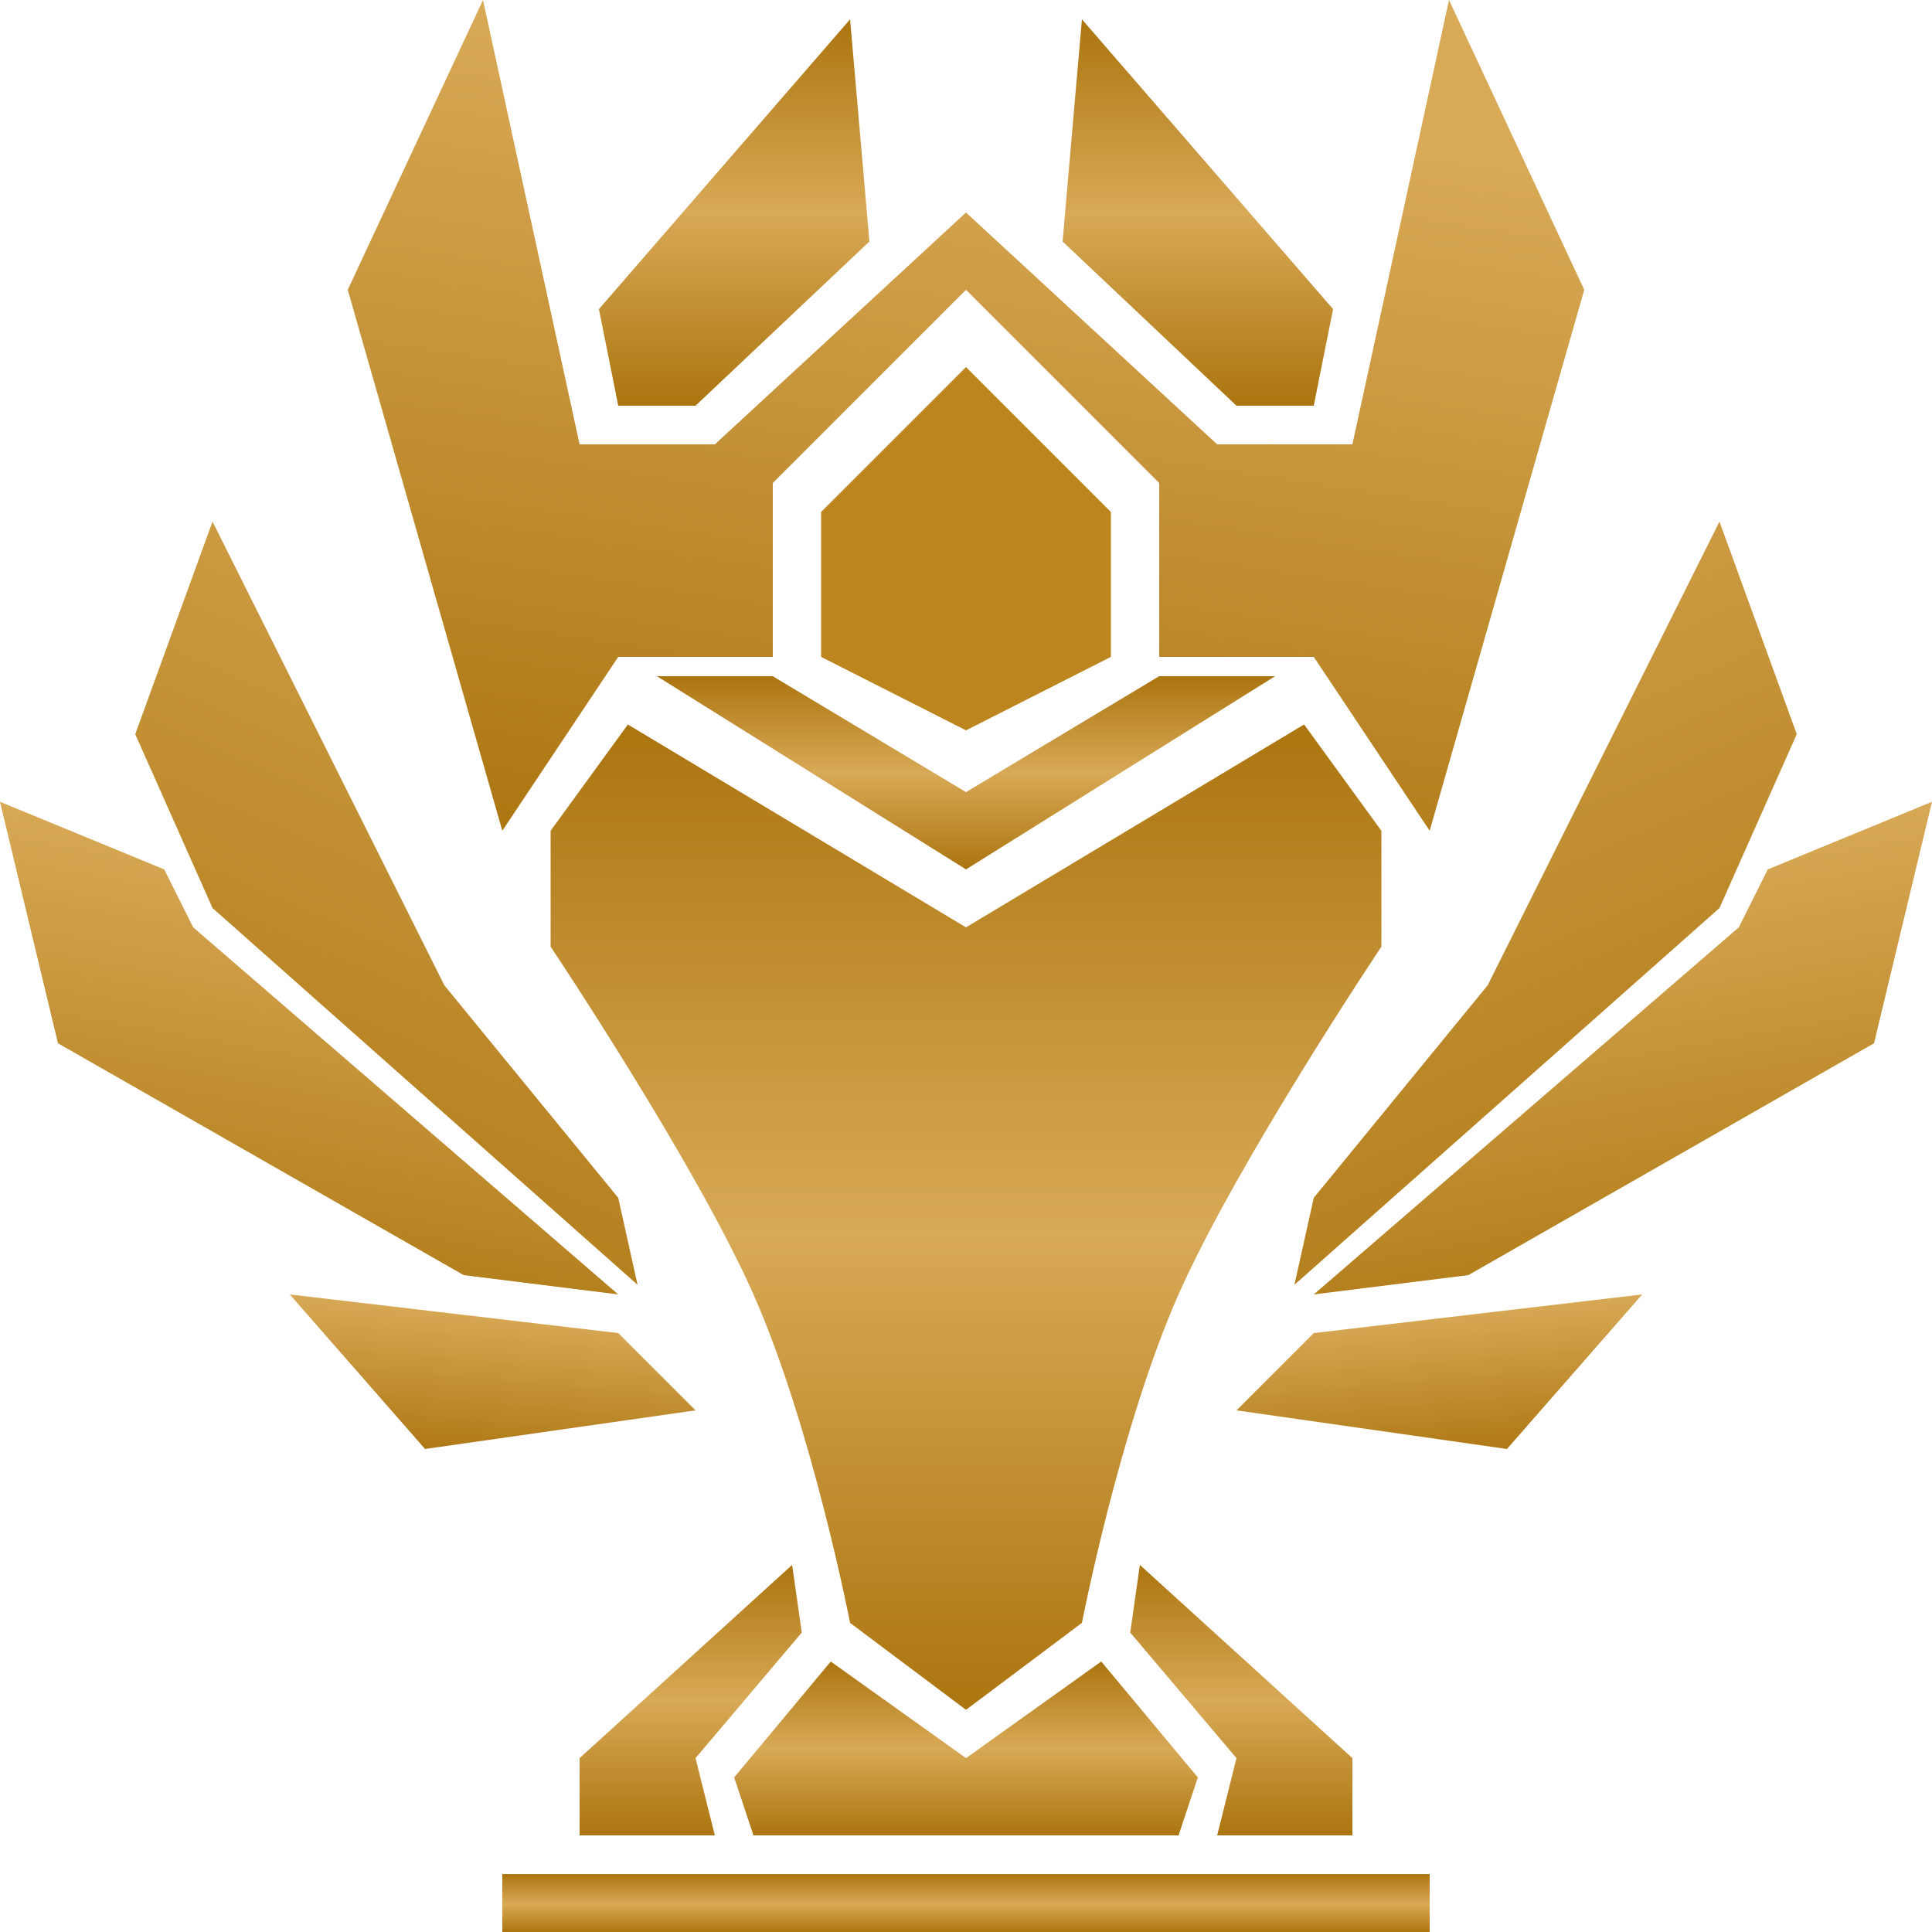
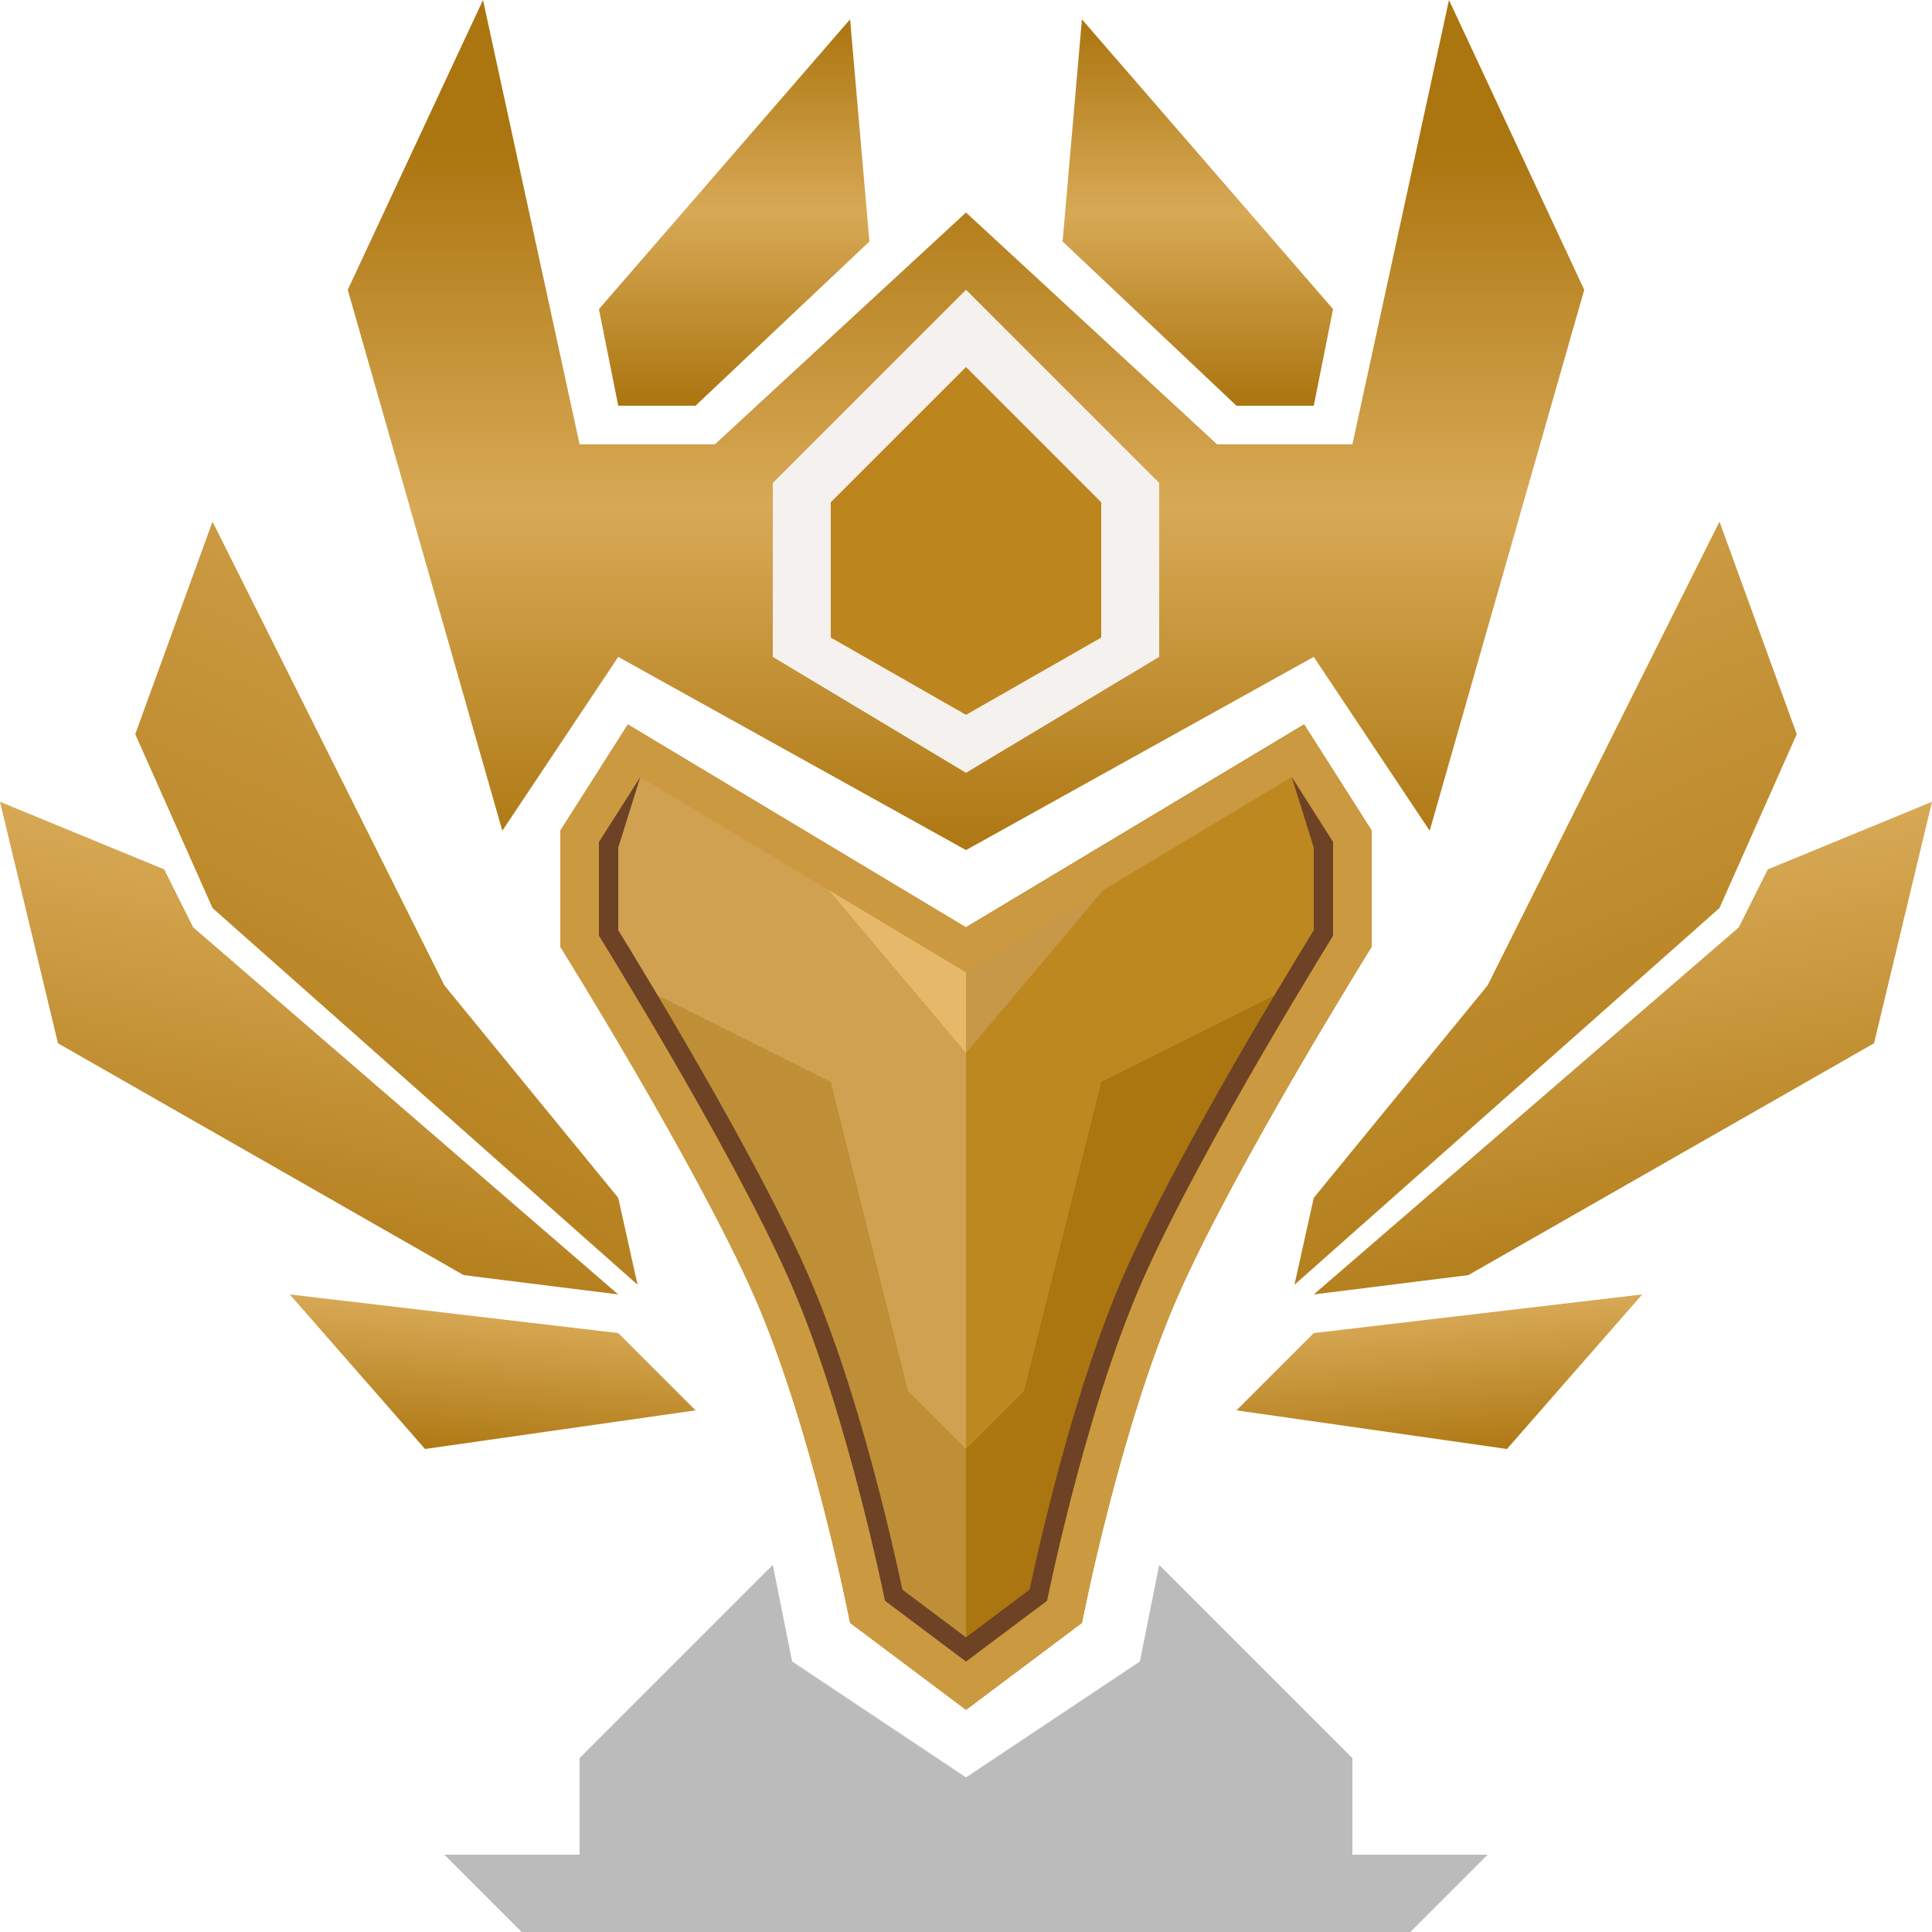
- <svg xmlns="http://www.w3.org/2000/svg" width="100" height="100" fill="none">
-   <path d="M36 21l9-8.5L44 1 31 16l1 5h4z" fill="url(#A)" />
-   <path d="M30 95h7l-1-4 5.5-6.5L41 81 30 91v4z" fill="url(#B)" />
-   <path d="M23 51l9 11 1 4.5L11 47l-4-9 4-11 12 24z" fill="url(#C)" />
-   <path d="M10 48l22 19-8-1L3 54 0 41.5 8.5 45l1.5 3z" fill="url(#D)" />
-   <path d="M36 73l-4-4-17-2 7 8 14-2z" fill="url(#E)" />
-   <path fill-rule="evenodd" d="M50 11L37 23h-7L25 0l-7 15 8 28 6-9h8v-9l10-10 10 10v9h8l6 9 8-28-7-15-5 23h-7L50 11z" fill="url(#F)" />
-   <path d="M64 21l-9-8.5L56 1l13 15-1 5h-4z" fill="url(#G)" />
-   <g fill-rule="evenodd">
-     <path d="M40 35l10 6 10-6h6L50 45 34 35h6z" fill="url(#H)" />
-     <path d="M50 19l-7.5 7.5V34l7.5 3.803L57.5 34v-7.5L50 19z" fill="#bc851e" />
-     <path d="M26 97h24 24v3H50 26v-3z" fill="url(#I)" />
-     <path d="M50 95H39l-1-3 5-6 7 5 7-5 5 6-1 3H50z" fill="url(#J)" />
+ <svg xmlns="http://www.w3.org/2000/svg" width="100" height="100" viewBox="0 0 100 100" fill="none">
+   <g id="Group 463">
+     <g id="Group 202">
+       <path id="Vector 255" d="M36 21L45 12.5L44 1L31 16L32 21H36Z" fill="url(#paint0_linear_3636_7445)" />
+       <path id="Vector 263" d="M23 51L32 62L33 66.5L11 47L7 38L11 27L23 51Z" fill="url(#paint1_linear_3636_7445)" />
+       <path id="Vector 264" d="M10 48L32 67L24 66L3 54L0 41.5L8.5 45L10 48Z" fill="url(#paint2_linear_3636_7445)" />
+       <path id="Vector 265" d="M36 73L32 69L15 67L22 75L36 73Z" fill="url(#paint3_linear_3636_7445)" />
+       <path id="Vector 267" d="M64 21L55 12.5L56 1L69 16L68 21H64Z" fill="url(#paint4_linear_3636_7445)" />
+       <path id="Union" fill-rule="evenodd" clip-rule="evenodd" d="M50 15L40 25V35.144L50 40.858L60 35.144V25L50 15Z" fill="#F5F1EE" />
+       <path id="Union_2" fill-rule="evenodd" clip-rule="evenodd" d="M37 23L50 11L63 23H70L75 0L82 15L74 43L68 34L50 44L32 34L26 43L18 15L25 0L30 23H37ZM60 34V25L50 15L40 25V34L50 40L60 34Z" fill="url(#paint5_linear_3636_7445)" />
+       <path id="Union_3" fill-rule="evenodd" clip-rule="evenodd" d="M50 19L43 26V33L50 37L57 33V26L50 19Z" fill="#BC851E" />
+       <path id="Union_4" fill-rule="evenodd" clip-rule="evenodd" d="M50 88.5L44 84C44 84 42.027 73.834 39 67C35.973 60.166 29 49 29 49V43L32.5 37.5L50 48V88.5Z" fill="#BF8F38" />
+       <path id="Union_5" fill-rule="evenodd" clip-rule="evenodd" d="M50 88.5L56 84C56 84 57.973 73.834 61 67C64.027 60.166 71 49 71 49V43L67.5 37.5L50 48V88.5Z" fill="#AB750F" />
+       <path id="Union_6" fill-rule="evenodd" clip-rule="evenodd" d="M50 75L53 72L57 56L71 49V43L67.5 37.5L50 48V75Z" fill="#BE8821" />
+       <path id="Union_7" fill-rule="evenodd" clip-rule="evenodd" d="M50 75L47 72L43 56L29 49V43L32.5 37.5L50 48V75Z" fill="#CFA150" />
+       <path id="Rectangle 574" d="M50 49L48 48L42 45L50 54.5V49Z" fill="#E6B96A" />
+       <path id="Rectangle 575" d="M50 49L52 48L58 45L50 54.5V49Z" fill="#C69848" />
+       <path id="Union (Stroke)" fill-rule="evenodd" clip-rule="evenodd" d="M50 48L32.5 37.5L29 43V49C29 49 35.973 60.166 39 67C42.027 73.834 44 84 44 84L50 88.5L56 84C56 84 57.973 73.834 61 67C64.027 60.166 71 49 71 49V43L67.5 37.5L50 48ZM66.859 40.217L50 50.332L33.142 40.217L31 43.582V48.431C31.003 48.435 31.005 48.439 31.008 48.443C31.206 48.765 31.493 49.232 31.846 49.813C32.552 50.974 33.525 52.595 34.594 54.431C36.718 58.082 39.267 62.664 40.829 66.19C42.41 69.761 43.692 74.138 44.572 77.566C45.015 79.291 45.362 80.799 45.598 81.877C45.682 82.26 45.752 82.59 45.808 82.856L50 86L54.192 82.856C54.248 82.59 54.318 82.26 54.402 81.877C54.638 80.799 54.985 79.291 55.428 77.566C56.308 74.138 57.59 69.761 59.171 66.19C60.733 62.664 63.282 58.082 65.406 54.431C66.475 52.595 67.448 50.974 68.154 49.813C68.507 49.232 68.794 48.765 68.992 48.443C68.995 48.439 68.997 48.435 69 48.431V43.582L66.859 40.217Z" fill="#CB9A40" />
+       <path id="Union (Stroke) (Stroke)" fill-rule="evenodd" clip-rule="evenodd" d="M68 48.147V43.874L66.859 40.217L50 50.332L33.142 40.217L32 43.874V48.147C32.186 48.449 32.423 48.836 32.701 49.293C33.409 50.459 34.385 52.085 35.458 53.928C37.584 57.581 40.157 62.205 41.743 65.785C43.358 69.432 44.657 73.874 45.541 77.317C45.987 79.056 46.337 80.576 46.575 81.662C46.624 81.888 46.669 82.095 46.709 82.281L50 84.75L53.291 82.281C53.331 82.095 53.376 81.888 53.425 81.662C53.663 80.576 54.013 79.056 54.459 77.317C55.343 73.874 56.642 69.432 58.257 65.785C59.843 62.205 62.416 57.581 64.542 53.928C65.615 52.085 66.591 50.459 67.299 49.293C67.577 48.836 67.814 48.449 68 48.147ZM54.192 82.856L50 86L45.808 82.856C45.752 82.59 45.682 82.26 45.598 81.877C45.362 80.799 45.015 79.291 44.572 77.566C43.692 74.138 42.41 69.761 40.829 66.19C39.267 62.664 36.718 58.082 34.594 54.431C33.525 52.595 32.552 50.974 31.846 49.813C31.493 49.232 31.206 48.765 31.008 48.443L31 48.431V43.582L33.142 40.217L50 50.332L66.859 40.217L69 43.582V48.431L68.992 48.443C68.794 48.765 68.507 49.232 68.154 49.813C67.448 50.974 66.475 52.595 65.406 54.431C63.282 58.082 60.733 62.664 59.171 66.19C57.59 69.761 56.308 74.138 55.428 77.566C54.985 79.291 54.638 80.799 54.402 81.877C54.318 82.26 54.248 82.59 54.192 82.856Z" fill="#6D4225" />
+       <path id="Vector 274" d="M77 51L68 62L67 66.5L89 47L93 38L89 27L77 51Z" fill="url(#paint6_linear_3636_7445)" />
+       <path id="Vector 275" d="M90 48L68 67L76 66L97 54L100 41.5L91.5 45L90 48Z" fill="url(#paint7_linear_3636_7445)" />
+       <path id="Vector 276" d="M64 73L68 69L85 67L78 75L64 73Z" fill="url(#paint8_linear_3636_7445)" />
+     </g>
+     <path id="Union_8" fill-rule="evenodd" clip-rule="evenodd" d="M50 97L50 100H27L23 96H30V91L40 81L41 86L50 92V96V97Z" fill="#BBBBBB" />
+     <path id="Union_9" fill-rule="evenodd" clip-rule="evenodd" d="M50 97L50 100H73L77 96H70V91L60 81L59 86L50 92V96V97Z" fill="#BBBBBB" />
  </g>
-   <path d="M70 95h-7l1-4-5.5-6.5.5-3.5 11 10v4z" fill="url(#K)" />
-   <path fill-rule="evenodd" d="M50 88.5L44 84s-1.973-10.166-5-17-10.5-18-10.5-18v-6l4-5.5L50 48l17.5-10.5 4 5.5v6S64.027 60.166 61 67s-5 17-5 17l-6 4.5z" fill="url(#L)" />
-   <path d="M77 51l-9 11-1 4.5L89 47l4-9-4-11-12 24z" fill="url(#M)" />
-   <path d="M90 48L68 67l8-1 21-12 3-12.5-8.5 3.5-1.5 3z" fill="url(#N)" />
-   <path d="M64 73l4-4 17-2-7 8-14-2z" fill="url(#O)" />
  <defs>
-     <linearGradient id="A" x1="38" y1="1" x2="38" y2="21" href="#P">
-       <stop stop-color="#ab750f" />
-       <stop offset=".5" stop-color="#d8a956" />
-       <stop offset="1" stop-color="#ab750f" />
+     <linearGradient id="paint0_linear_3636_7445" x1="38" y1="1" x2="38" y2="21" gradientUnits="userSpaceOnUse">
+       <stop stop-color="#AB750F" />
+       <stop offset="0.5" stop-color="#D8A956" />
+       <stop offset="1" stop-color="#AB750F" />
    </linearGradient>
-     <linearGradient id="B" x1="35.75" y1="81" x2="35.75" y2="95" href="#P">
-       <stop stop-color="#ab750f" />
-       <stop offset=".5" stop-color="#d8a956" />
-       <stop offset="1" stop-color="#ab750f" />
+     <linearGradient id="paint1_linear_3636_7445" x1="27.992" y1="16.821" x2="5.492" y2="68.013" gradientUnits="userSpaceOnUse">
+       <stop stop-color="#D8A956" />
+       <stop offset="1" stop-color="#AB750F" />
    </linearGradient>
-     <linearGradient id="C" x1="27.993" y1="16.821" x2="5.492" y2="68.013" href="#P">
-       <stop stop-color="#d8a956" />
-       <stop offset="1" stop-color="#ab750f" />
+     <linearGradient id="paint2_linear_3636_7445" x1="26.831" y1="46.061" x2="22.355" y2="71.003" gradientUnits="userSpaceOnUse">
+       <stop stop-color="#D8A956" />
+       <stop offset="1" stop-color="#AB750F" />
    </linearGradient>
-     <linearGradient id="D" x1="26.831" y1="46.061" x2="22.355" y2="71.003" href="#P">
-       <stop stop-color="#d8a956" />
-       <stop offset="1" stop-color="#ab750f" />
+     <linearGradient id="paint3_linear_3636_7445" x1="32.608" y1="68.431" x2="31.92" y2="76.449" gradientUnits="userSpaceOnUse">
+       <stop stop-color="#D8A956" />
+       <stop offset="1" stop-color="#AB750F" />
    </linearGradient>
-     <linearGradient id="E" x1="32.608" y1="68.431" x2="31.92" y2="76.449" href="#P">
-       <stop stop-color="#d8a956" />
-       <stop offset="1" stop-color="#ab750f" />
+     <linearGradient id="paint4_linear_3636_7445" x1="62" y1="1" x2="62" y2="21" gradientUnits="userSpaceOnUse">
+       <stop stop-color="#AB750F" />
+       <stop offset="0.5" stop-color="#D8A956" />
+       <stop offset="1" stop-color="#AB750F" />
    </linearGradient>
-     <linearGradient id="F" x1="71.662" y1="7.691" x2="65.24" y2="50.132" href="#P">
-       <stop stop-color="#d8a956" />
-       <stop offset="1" stop-color="#ab750f" />
+     <linearGradient id="paint5_linear_3636_7445" x1="42" y1="7.5" x2="42" y2="45" gradientUnits="userSpaceOnUse">
+       <stop stop-color="#AB750F" />
+       <stop offset="0.5" stop-color="#D8A956" />
+       <stop offset="1" stop-color="#AB750F" />
    </linearGradient>
-     <linearGradient id="G" x1="62" y1="1" x2="62" y2="21" href="#P">
-       <stop stop-color="#ab750f" />
-       <stop offset=".5" stop-color="#d8a956" />
-       <stop offset="1" stop-color="#ab750f" />
+     <linearGradient id="paint6_linear_3636_7445" x1="72.007" y1="16.821" x2="94.508" y2="68.013" gradientUnits="userSpaceOnUse">
+       <stop stop-color="#D8A956" />
+       <stop offset="1" stop-color="#AB750F" />
    </linearGradient>
-     <linearGradient id="H" x1="50" y1="35" x2="50" y2="45" href="#P">
-       <stop stop-color="#ab750f" />
-       <stop offset=".5" stop-color="#d8a956" />
-       <stop offset="1" stop-color="#ab750f" />
+     <linearGradient id="paint7_linear_3636_7445" x1="73.169" y1="46.061" x2="77.645" y2="71.003" gradientUnits="userSpaceOnUse">
+       <stop stop-color="#D8A956" />
+       <stop offset="1" stop-color="#AB750F" />
    </linearGradient>
-     <linearGradient id="I" x1="50" y1="97" x2="50" y2="100" href="#P">
-       <stop stop-color="#ab750f" />
-       <stop offset=".516" stop-color="#d8a956" />
-       <stop offset="1" stop-color="#ab750f" />
+     <linearGradient id="paint8_linear_3636_7445" x1="67.392" y1="68.431" x2="68.08" y2="76.449" gradientUnits="userSpaceOnUse">
+       <stop stop-color="#D8A956" />
+       <stop offset="1" stop-color="#AB750F" />
    </linearGradient>
-     <linearGradient id="J" x1="50" y1="86" x2="50" y2="95" href="#P">
-       <stop stop-color="#ab750f" />
-       <stop offset=".5" stop-color="#d8a956" />
-       <stop offset="1" stop-color="#ab750f" />
-     </linearGradient>
-     <linearGradient id="K" x1="64.25" y1="81" x2="64.25" y2="95" href="#P">
-       <stop stop-color="#ab750f" />
-       <stop offset=".5" stop-color="#d8a956" />
-       <stop offset="1" stop-color="#ab750f" />
-     </linearGradient>
-     <linearGradient id="L" x1="50" y1="37.5" x2="50" y2="88.5" href="#P">
-       <stop stop-color="#ab750f" />
-       <stop offset=".516" stop-color="#d8a956" />
-       <stop offset="1" stop-color="#ab750f" />
-     </linearGradient>
-     <linearGradient id="M" x1="72.008" y1="16.821" x2="94.508" y2="68.013" href="#P">
-       <stop stop-color="#d8a956" />
-       <stop offset="1" stop-color="#ab750f" />
-     </linearGradient>
-     <linearGradient id="N" x1="73.169" y1="46.061" x2="77.645" y2="71.003" href="#P">
-       <stop stop-color="#d8a956" />
-       <stop offset="1" stop-color="#ab750f" />
-     </linearGradient>
-     <linearGradient id="O" x1="67.392" y1="68.431" x2="68.08" y2="76.449" href="#P">
-       <stop stop-color="#d8a956" />
-       <stop offset="1" stop-color="#ab750f" />
-     </linearGradient>
-     <linearGradient id="P" gradientUnits="userSpaceOnUse" />
  </defs>
</svg>
